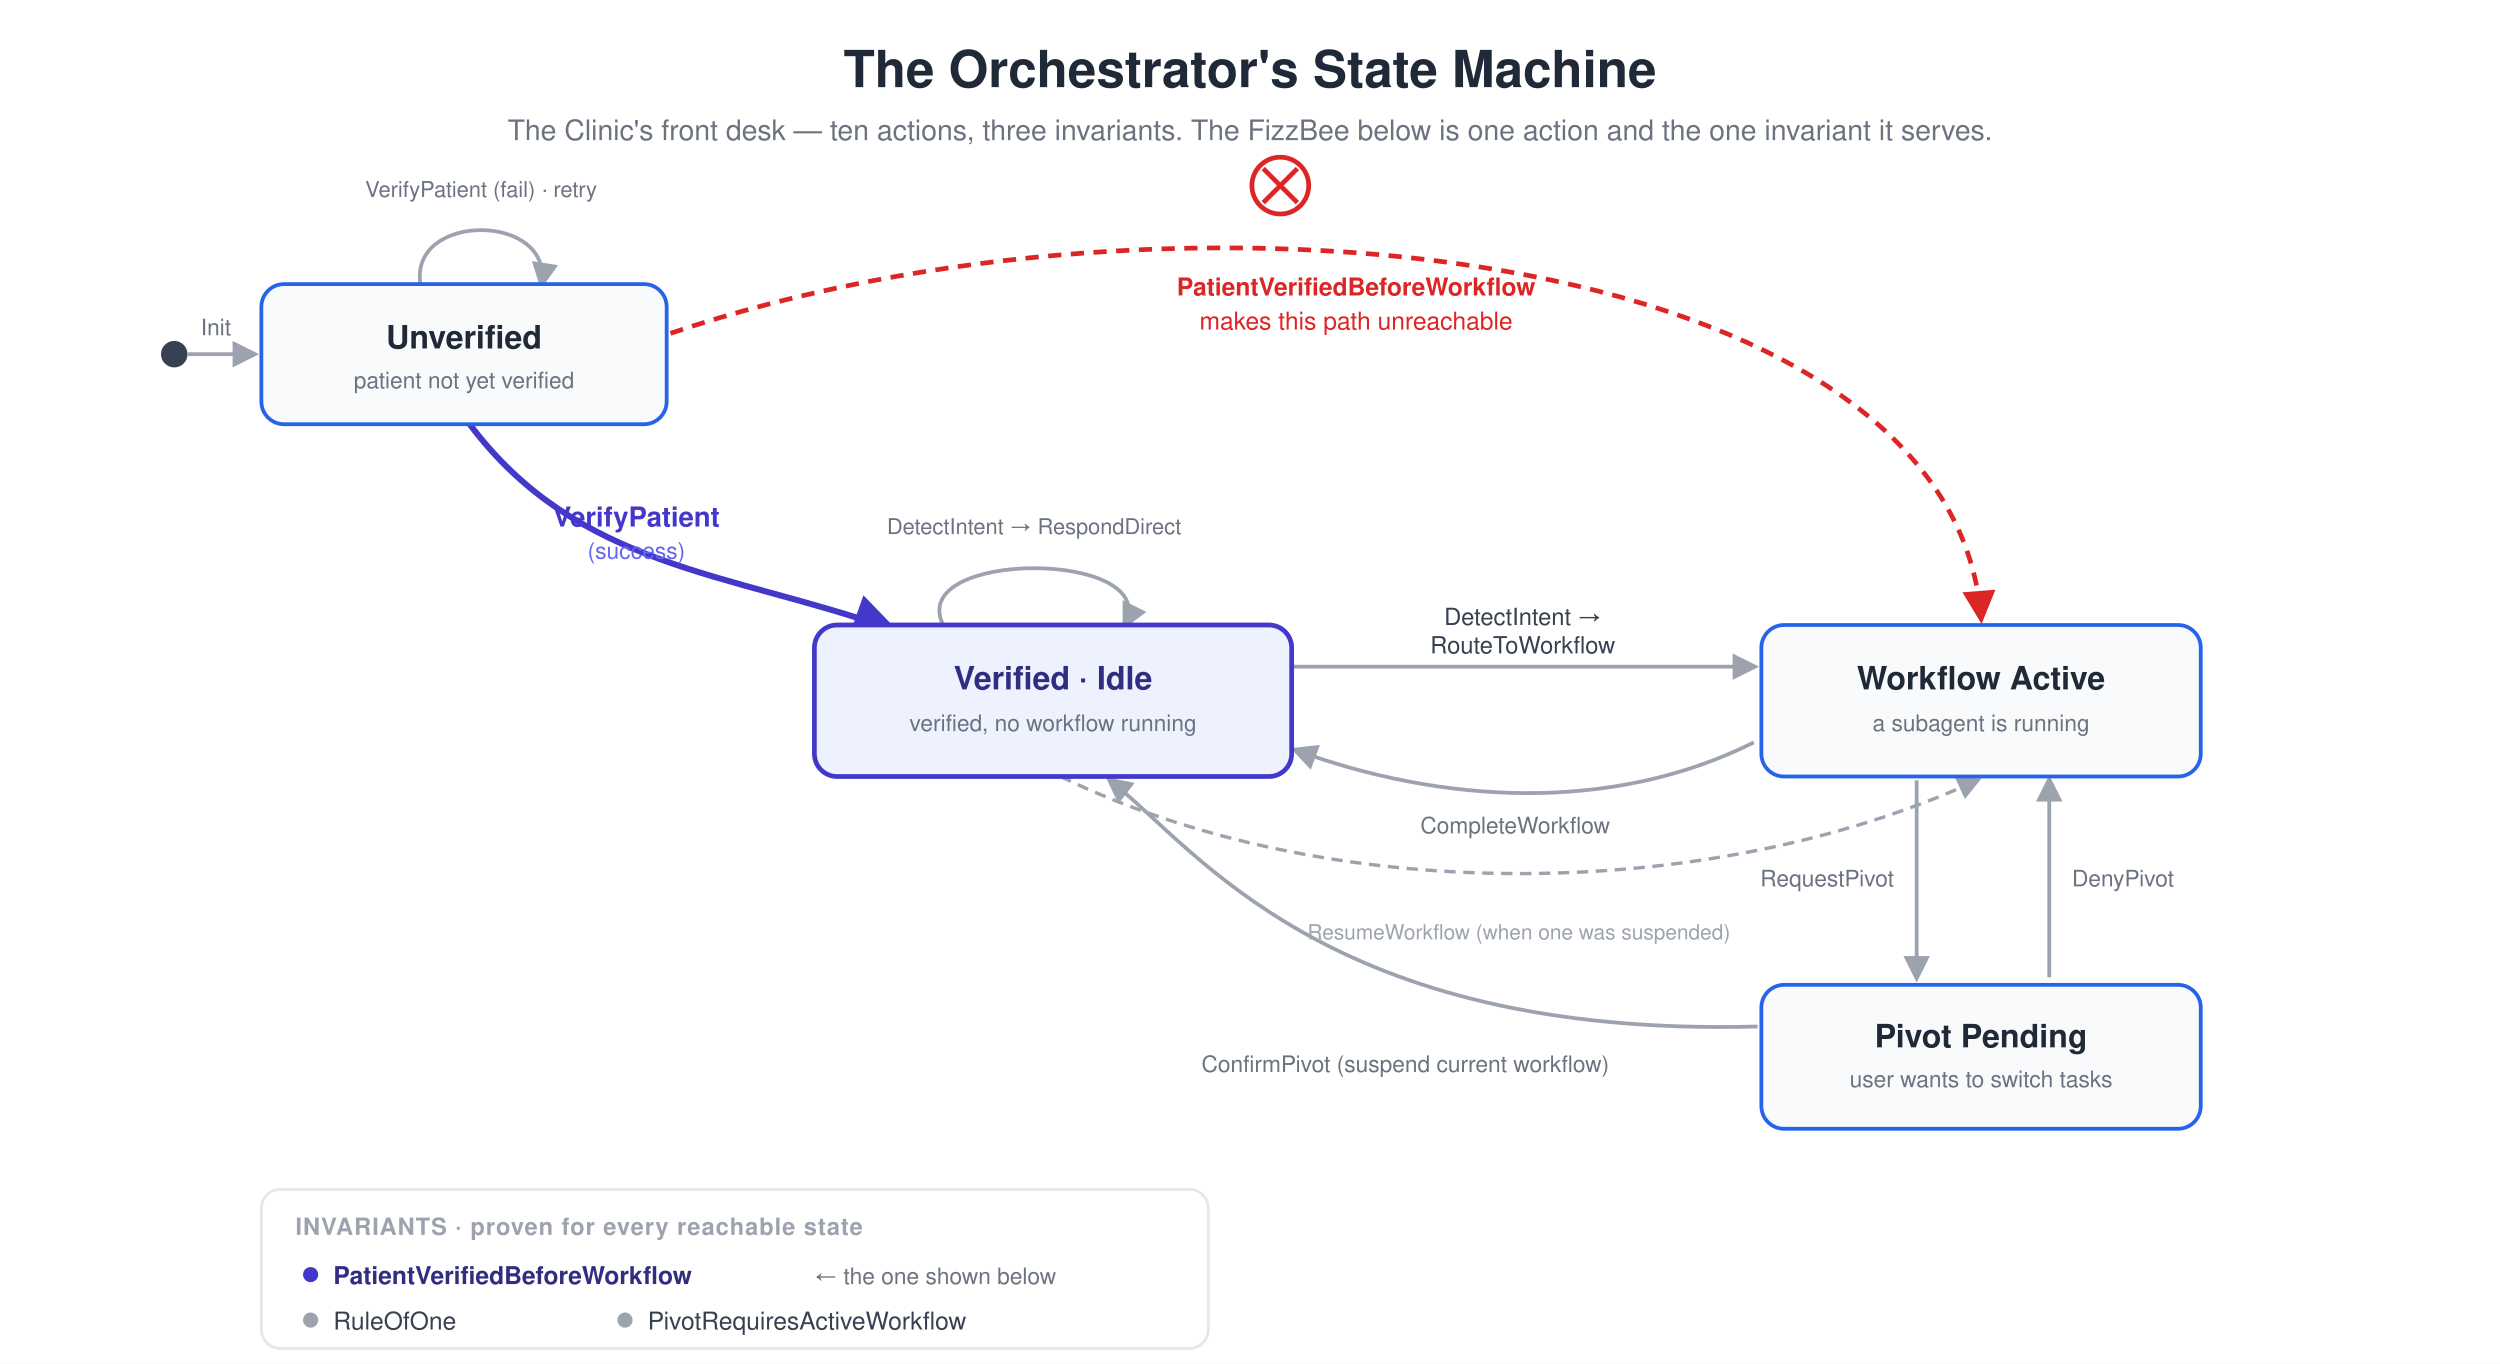
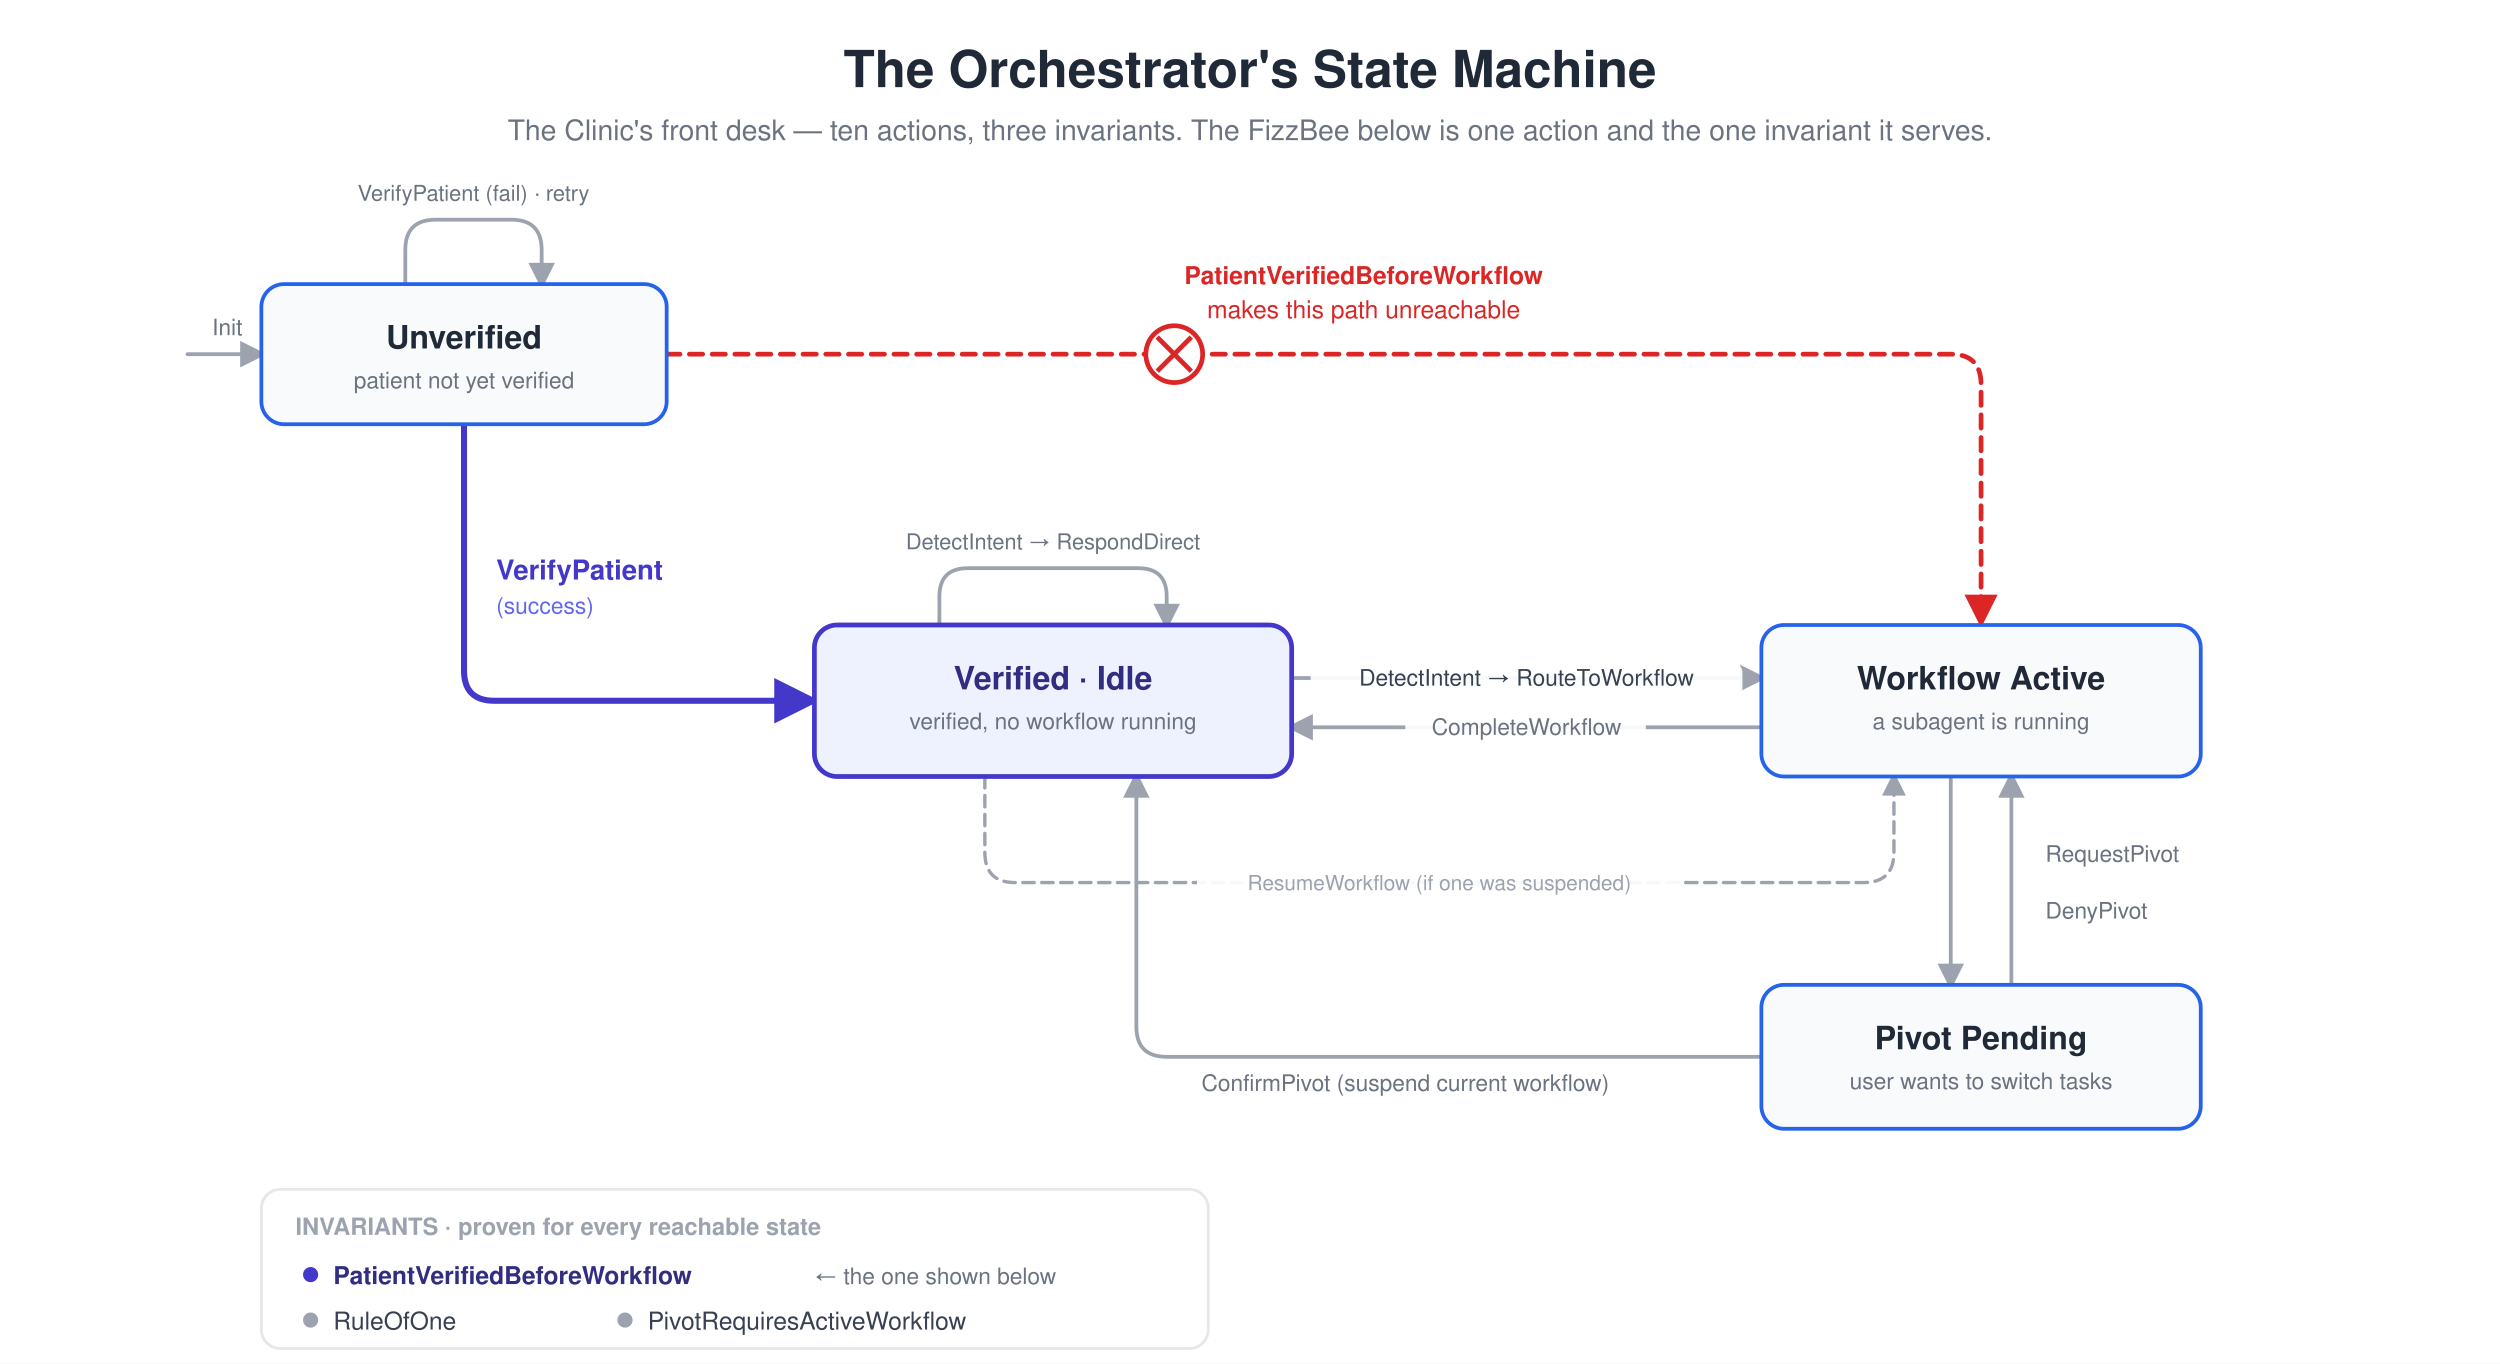
<svg xmlns="http://www.w3.org/2000/svg" viewBox="0 0 1320 720" font-family="Helvetica, Arial, sans-serif">
  <rect x="0" y="0" width="1320" height="720" fill="#ffffff" />
  <text x="660" y="46" text-anchor="middle" font-size="27" font-weight="700" fill="#1f2937">The Orchestrator's State Machine</text>
  <text x="660" y="74" text-anchor="middle" font-size="15" fill="#6b7280">The Clinic's front desk — ten actions, three invariants. The FizzBee below is one action and the one invariant it serves.</text>
  <defs>
    <marker id="arr" viewBox="0 0 10 10" refX="8" refY="5" markerWidth="7" markerHeight="7" orient="auto-start-reverse">
      <path d="M0 0 L10 5 L0 10 z" fill="#9ca3af" />
    </marker>
    <marker id="arrhi" viewBox="0 0 10 10" refX="8" refY="5" markerWidth="7.5" markerHeight="7.5" orient="auto-start-reverse">
      <path d="M0 0 L10 5 L0 10 z" fill="#4338ca" />
    </marker>
    <marker id="arrred" viewBox="0 0 10 10" refX="8" refY="5" markerWidth="7" markerHeight="7" orient="auto-start-reverse">
      <path d="M0 0 L10 5 L0 10 z" fill="#dc2626" />
    </marker>
  </defs>
-   <path d="M354 176 C 620 86, 1030 128, 1046 326" stroke="#dc2626" stroke-width="2.5" stroke-dasharray="7 5" fill="none" marker-end="url(#arrred)" />
-   <circle cx="676" cy="98" r="15" fill="#ffffff" stroke="#dc2626" stroke-width="2.5" />
-   <line x1="667" y1="89" x2="685" y2="107" stroke="#dc2626" stroke-width="2.5" />
-   <line x1="685" y1="89" x2="667" y2="107" stroke="#dc2626" stroke-width="2.5" />
-   <text x="716" y="156" text-anchor="middle" font-size="13" font-weight="700" fill="#dc2626">PatientVerifiedBeforeWorkflow</text>
-   <text x="716" y="174" text-anchor="middle" font-size="13" fill="#dc2626">makes this path unreachable</text>
-   <circle cx="92" cy="187" r="7" fill="#374151" />
-   <path d="M99 187 L 134 187" stroke="#9ca3af" stroke-width="2" fill="none" marker-end="url(#arr)" />
-   <text x="106" y="177" font-size="12" fill="#6b7280">Init</text>
-   <path d="M222 150 C 216 112, 292 112, 286 150" stroke="#9ca3af" stroke-width="2" fill="none" marker-end="url(#arr)" />
-   <text x="254" y="104" text-anchor="middle" font-size="11.5" fill="#6b7280">VerifyPatient (fail) · retry</text>
-   <path d="M248 224 C 305 300, 385 302, 470 332" stroke="#4338ca" stroke-width="3.2" fill="none" marker-end="url(#arrhi)" />
-   <text x="336" y="278" text-anchor="middle" font-size="14.5" font-weight="700" fill="#4338ca">VerifyPatient</text>
-   <text x="336" y="295" text-anchor="middle" font-size="12" fill="#6366f1">(success)</text>
-   <path d="M498 330 C 478 290, 614 290, 594 330" stroke="#9ca3af" stroke-width="2" fill="none" marker-end="url(#arr)" />
-   <text x="546" y="282" text-anchor="middle" font-size="11.5" fill="#6b7280">DetectIntent → RespondDirect</text>
-   <path d="M682 352 L 926 352" stroke="#9ca3af" stroke-width="2" fill="none" marker-end="url(#arr)" />
-   <text x="804" y="330" text-anchor="middle" font-size="12.5" fill="#374151">DetectIntent →</text>
-   <text x="804" y="345" text-anchor="middle" font-size="12.5" fill="#374151">RouteToWorkflow</text>
-   <path d="M926 392 C 850 430, 760 424, 684 396" stroke="#9ca3af" stroke-width="2" fill="none" marker-end="url(#arr)" />
-   <text x="800" y="440" text-anchor="middle" font-size="12" fill="#6b7280">CompleteWorkflow</text>
-   <path d="M560 410 C 700 478, 900 478, 1044 412" stroke="#9ca3af" stroke-width="1.8" stroke-dasharray="6 4" fill="none" marker-end="url(#arr)" />
-   <text x="802" y="496" text-anchor="middle" font-size="11" fill="#9ca3af">ResumeWorkflow (when one was suspended)</text>
-   <path d="M1012 412 L 1012 516" stroke="#9ca3af" stroke-width="2" fill="none" marker-end="url(#arr)" />
-   <text x="1000" y="468" text-anchor="end" font-size="12" fill="#6b7280">RequestPivot</text>
-   <path d="M1082 516 L 1082 412" stroke="#9ca3af" stroke-width="2" fill="none" marker-end="url(#arr)" />
-   <text x="1094" y="468" font-size="12" fill="#6b7280">DenyPivot</text>
-   <path d="M928 542 C 700 548, 632 448, 586 412" stroke="#9ca3af" stroke-width="2" fill="none" marker-end="url(#arr)" />
-   <text x="742" y="566" text-anchor="middle" font-size="12" fill="#6b7280">ConfirmPivot (suspend current workflow)</text>
+   <path d="M 352.0 187.0 L 1030.0 187.0 Q 1046.0 187.0 1046.0 203.0 L 1046.0 328.0" fill="none" stroke="#dc2626" stroke-width="2.5" stroke-linecap="round" stroke-dasharray="7 5" marker-end="url(#arrred)" />
+   <circle cx="620" cy="187" r="15" fill="#ffffff" stroke="#dc2626" stroke-width="2.5" />
+   <line x1="611" y1="178" x2="629" y2="196" stroke="#dc2626" stroke-width="2.5" />
+   <line x1="629" y1="178" x2="611" y2="196" stroke="#dc2626" stroke-width="2.5" />
+   <text x="720" y="150" text-anchor="middle" font-size="13" font-weight="700" fill="#dc2626">PatientVerifiedBeforeWorkflow</text>
+   <text x="720" y="168" text-anchor="middle" font-size="13" fill="#dc2626">makes this path unreachable</text>
+   <path d="M 99.0 187.0 L 138.0 187.0" fill="none" stroke="#9ca3af" stroke-width="2" stroke-linecap="round" marker-end="url(#arr)" />
+   <text x="112" y="177" text-anchor="start" font-size="12" fill="#6b7280">Init</text>
+   <path d="M 214.0 150.0 L 214.0 132.0 Q 214.0 116.0 230.0 116.0 L 270.0 116.0 Q 286.0 116.0 286.0 132.0 L 286.0 150.0" fill="none" stroke="#9ca3af" stroke-width="2" stroke-linecap="round" marker-end="url(#arr)" />
+   <text x="250" y="106" text-anchor="middle" font-size="11.5" fill="#6b7280">VerifyPatient (fail) · retry</text>
+   <path d="M 245.0 224.0 L 245.0 354.0 Q 245.0 370.0 261.0 370.0 L 428.0 370.0" fill="none" stroke="#4338ca" stroke-width="3.2" stroke-linecap="round" marker-end="url(#arrhi)" />
+   <text x="262" y="306" text-anchor="start" font-size="14.5" font-weight="700" fill="#4338ca">VerifyPatient</text>
+   <text x="262" y="324" text-anchor="start" font-size="12" fill="#6366f1">(success)</text>
+   <path d="M 496.0 330.0 L 496.0 315.0 Q 496.0 300.0 511.0 300.0 L 601.0 300.0 Q 616.0 300.0 616.0 315.0 L 616.0 330.0" fill="none" stroke="#9ca3af" stroke-width="2" stroke-linecap="round" marker-end="url(#arr)" />
+   <text x="556" y="290" text-anchor="middle" font-size="11.5" fill="#6b7280">DetectIntent → RespondDirect</text>
+   <path d="M 682.0 358.0 L 930.0 358.0" fill="none" stroke="#9ca3af" stroke-width="2" stroke-linecap="round" marker-end="url(#arr)" />
+   <rect x="692" y="350" width="228" height="20" rx="5" fill="#ffffff" opacity="0.92" />
+   <text x="806" y="362" text-anchor="middle" font-size="12" fill="#374151">DetectIntent → RouteToWorkflow</text>
+   <path d="M 930.0 384.0 L 682.0 384.0" fill="none" stroke="#9ca3af" stroke-width="2" stroke-linecap="round" marker-end="url(#arr)" />
+   <rect x="742" y="376" width="127" height="20" rx="5" fill="#ffffff" opacity="0.92" />
+   <text x="806" y="388" text-anchor="middle" font-size="12" fill="#6b7280">CompleteWorkflow</text>
+   <path d="M 520.0 410.0 L 520.0 450.0 Q 520.0 466.0 536.0 466.0 L 984.0 466.0 Q 1000.0 466.0 1000.0 450.0 L 1000.0 410.0" fill="none" stroke="#9ca3af" stroke-width="1.8" stroke-linecap="round" stroke-dasharray="6 4" marker-end="url(#arr)" />
+   <rect x="632" y="459" width="256" height="19" rx="5" fill="#ffffff" opacity="0.92" />
+   <text x="760" y="470" text-anchor="middle" font-size="11" fill="#9ca3af">ResumeWorkflow (if one was suspended)</text>
+   <path d="M 1030.0 410.0 L 1030.0 520.0" fill="none" stroke="#9ca3af" stroke-width="2" stroke-linecap="round" marker-end="url(#arr)" />
+   <path d="M 1062.0 520.0 L 1062.0 410.0" fill="none" stroke="#9ca3af" stroke-width="2" stroke-linecap="round" marker-end="url(#arr)" />
+   <text x="1080" y="455" text-anchor="start" font-size="12" fill="#6b7280">RequestPivot</text>
+   <text x="1080" y="485" text-anchor="start" font-size="12" fill="#6b7280">DenyPivot</text>
+   <path d="M 930.0 558.0 L 616.0 558.0 Q 600.0 558.0 600.0 542.0 L 600.0 410.0" fill="none" stroke="#9ca3af" stroke-width="2" stroke-linecap="round" marker-end="url(#arr)" />
+   <text x="742" y="576" text-anchor="middle" font-size="12" fill="#6b7280">ConfirmPivot (suspend current workflow)</text>
  <rect x="138" y="150" width="214" height="74" rx="12" fill="#f9fafb" stroke="#2563eb" stroke-width="2" />
-   <text x="245" y="184" text-anchor="middle" font-size="17" font-weight="700" fill="#1f2937">Unverified</text>
-   <text x="245" y="205" text-anchor="middle" font-size="12" fill="#6b7280">patient not yet verified</text>
+   <text x="245.0" y="184" text-anchor="middle" font-size="17" font-weight="700" fill="#1f2937">Unverified</text>
+   <text x="245.0" y="205" text-anchor="middle" font-size="12" fill="#6b7280">patient not yet verified</text>
  <rect x="430" y="330" width="252" height="80" rx="12" fill="#eef2ff" stroke="#4338ca" stroke-width="2.5" />
-   <text x="556" y="364" text-anchor="middle" font-size="17" font-weight="700" fill="#312e81">Verified · Idle</text>
-   <text x="556" y="386" text-anchor="middle" font-size="12" fill="#6b7280">verified, no workflow running</text>
+   <text x="556.0" y="364" text-anchor="middle" font-size="17" font-weight="700" fill="#312e81">Verified · Idle</text>
+   <text x="556.0" y="385" text-anchor="middle" font-size="12" fill="#6b7280">verified, no workflow running</text>
  <rect x="930" y="330" width="232" height="80" rx="12" fill="#f9fafb" stroke="#2563eb" stroke-width="2" />
-   <text x="1046" y="364" text-anchor="middle" font-size="17" font-weight="700" fill="#1f2937">Workflow Active</text>
-   <text x="1046" y="386" text-anchor="middle" font-size="12" fill="#6b7280">a subagent is running</text>
+   <text x="1046.0" y="364" text-anchor="middle" font-size="17" font-weight="700" fill="#1f2937">Workflow Active</text>
+   <text x="1046.0" y="385" text-anchor="middle" font-size="12" fill="#6b7280">a subagent is running</text>
  <rect x="930" y="520" width="232" height="76" rx="12" fill="#f9fafb" stroke="#2563eb" stroke-width="2" />
-   <text x="1046" y="553" text-anchor="middle" font-size="17" font-weight="700" fill="#1f2937">Pivot Pending</text>
-   <text x="1046" y="574" text-anchor="middle" font-size="12" fill="#6b7280">user wants to switch tasks</text>
+   <text x="1046.0" y="554" text-anchor="middle" font-size="17" font-weight="700" fill="#1f2937">Pivot Pending</text>
+   <text x="1046.0" y="575" text-anchor="middle" font-size="12" fill="#6b7280">user wants to switch tasks</text>
  <rect x="138" y="628" width="500" height="84" rx="10" fill="#ffffff" stroke="#e5e7eb" stroke-width="1.5" />
-   <text x="156" y="652" font-size="12.5" font-weight="700" letter-spacing="0.5" fill="#9ca3af">INVARIANTS · proven for every reachable state</text>
+   <text x="156" y="652" text-anchor="start" font-size="12.5" font-weight="700" fill="#9ca3af">INVARIANTS · proven for every reachable state</text>
  <circle cx="164" cy="673" r="4" fill="#4338ca" />
-   <text x="176" y="678" font-size="13" font-weight="700" fill="#312e81">PatientVerifiedBeforeWorkflow</text>
-   <text x="430" y="678" font-size="12" fill="#6b7280">← the one shown below</text>
+   <text x="176" y="678" text-anchor="start" font-size="13" font-weight="700" fill="#312e81">PatientVerifiedBeforeWorkflow</text>
+   <text x="430" y="678" text-anchor="start" font-size="12" fill="#6b7280">← the one shown below</text>
  <circle cx="164" cy="697" r="4" fill="#9ca3af" />
-   <text x="176" y="702" font-size="13" fill="#374151">RuleOfOne</text>
+   <text x="176" y="702" text-anchor="start" font-size="13" fill="#374151">RuleOfOne</text>
  <circle cx="330" cy="697" r="4" fill="#9ca3af" />
-   <text x="342" y="702" font-size="13" fill="#374151">PivotRequiresActiveWorkflow</text>
+   <text x="342" y="702" text-anchor="start" font-size="13" fill="#374151">PivotRequiresActiveWorkflow</text>
</svg>
